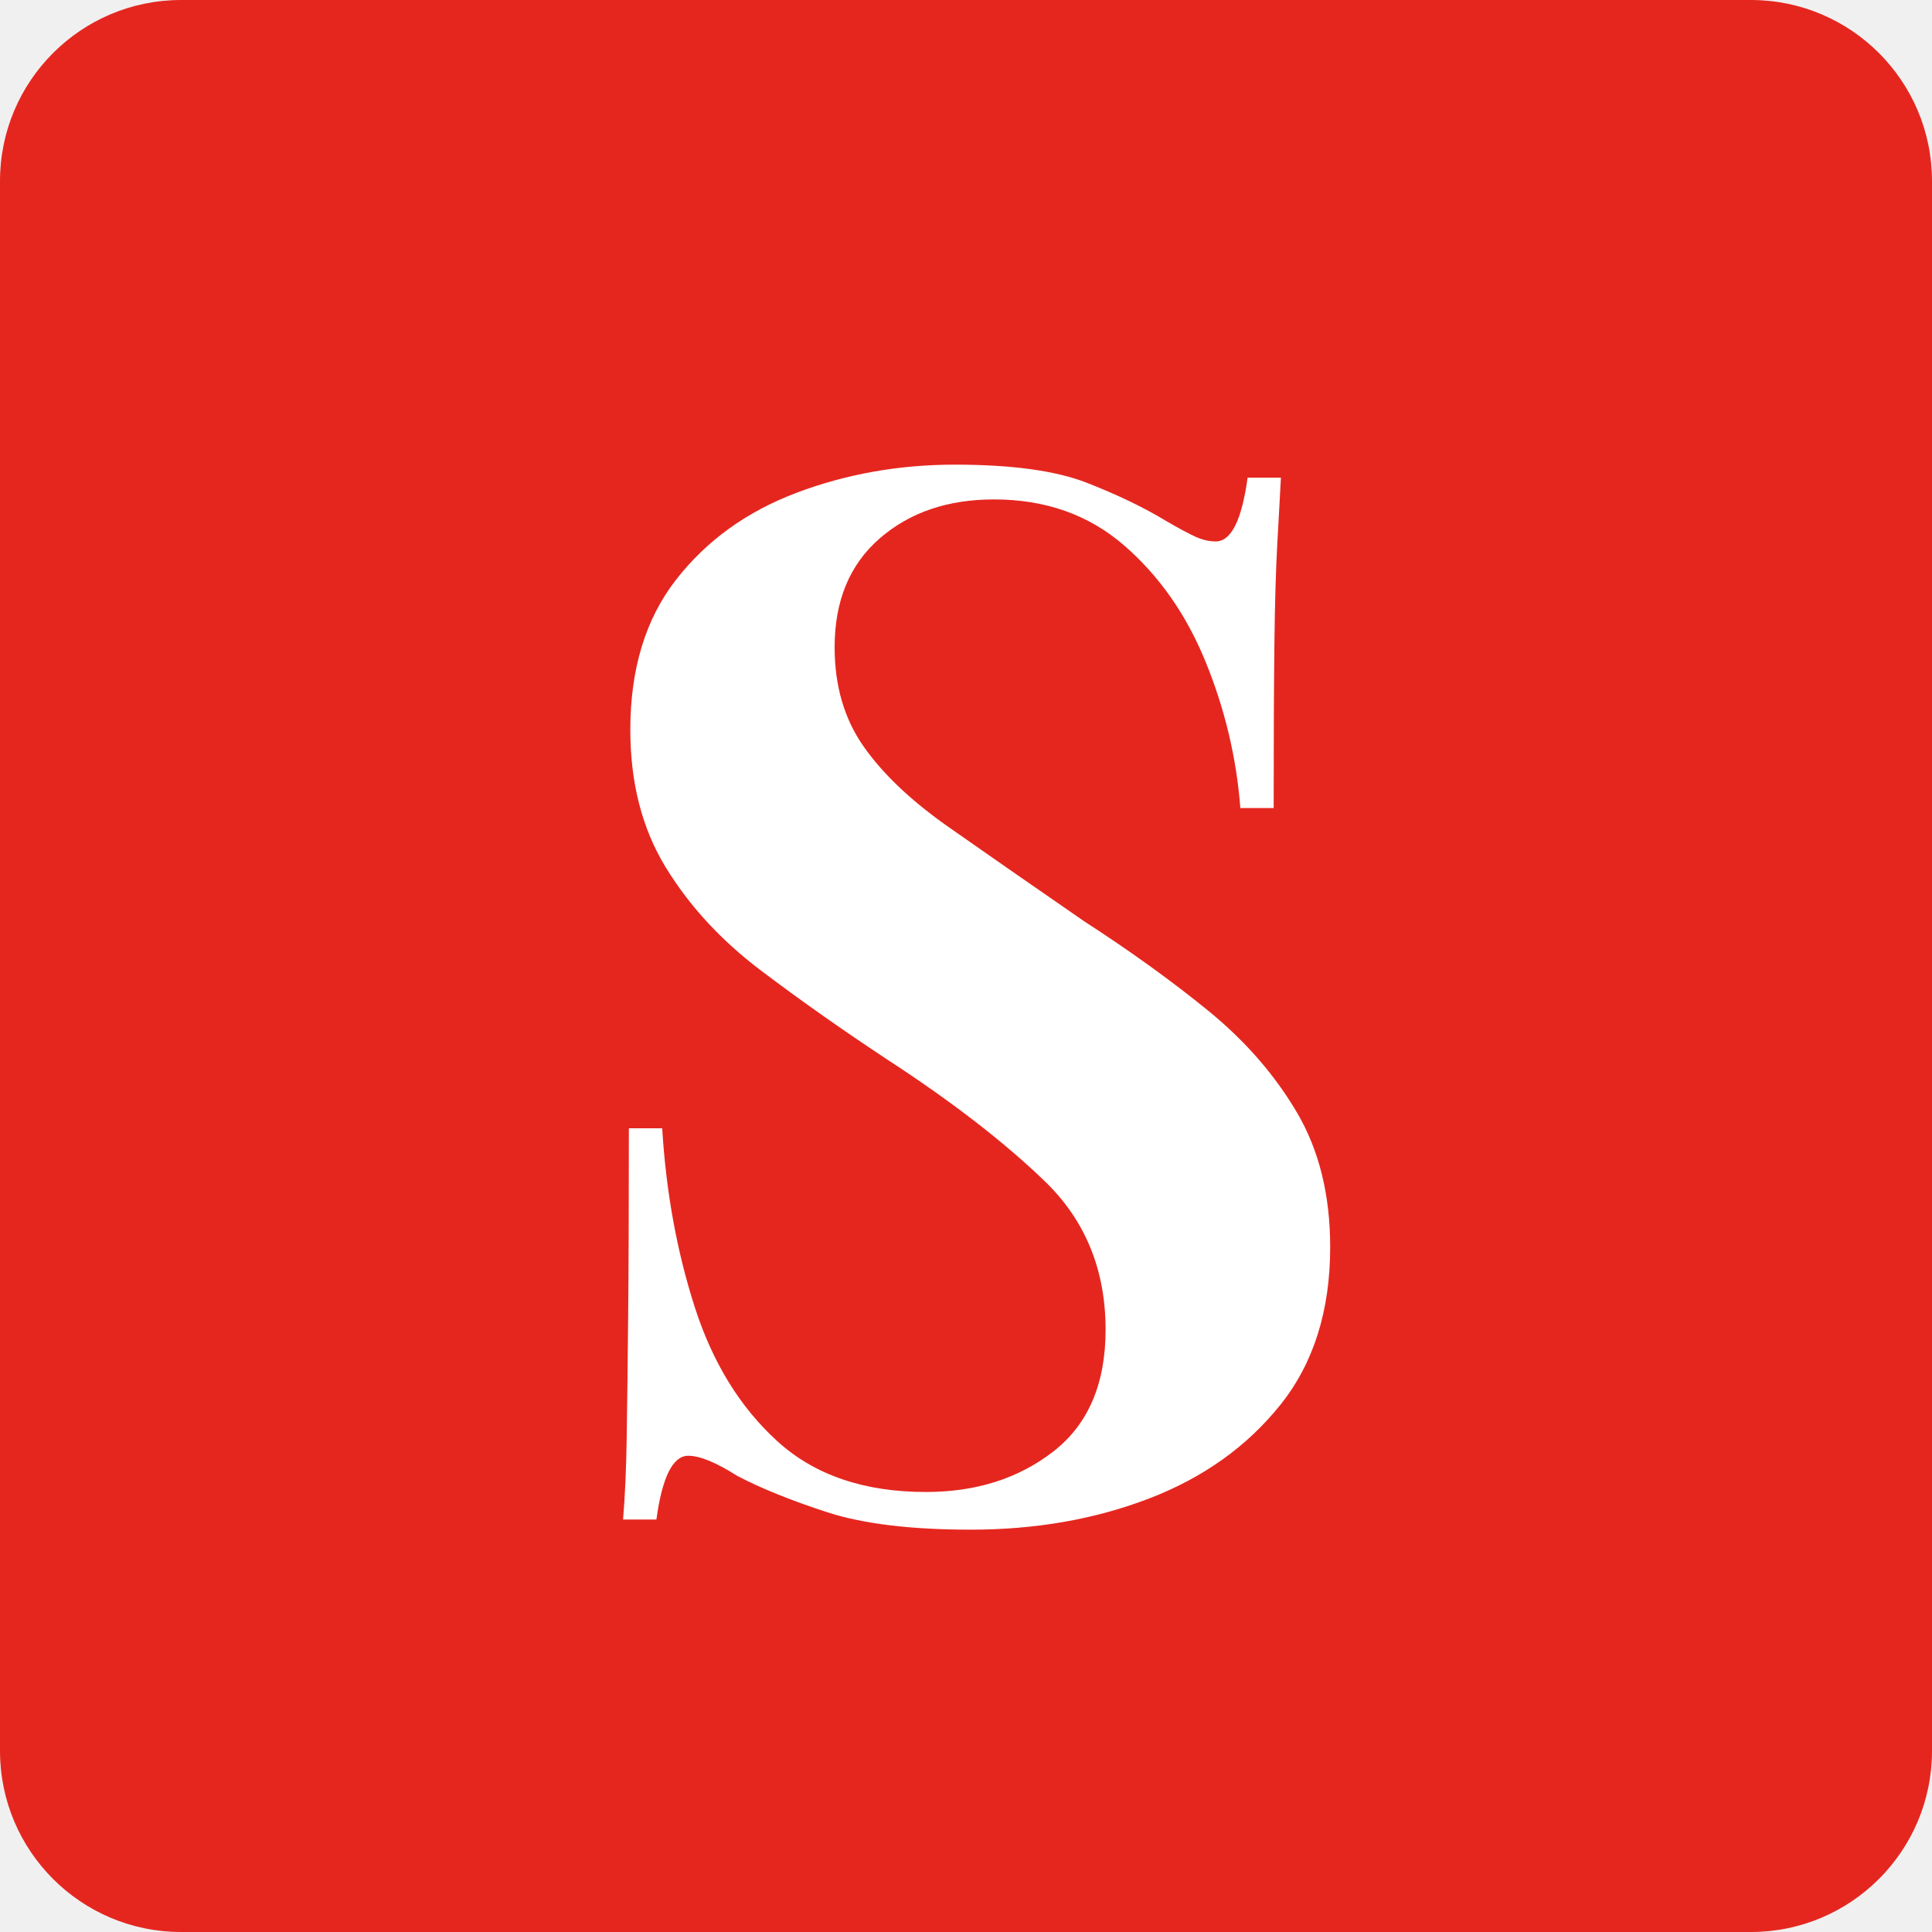
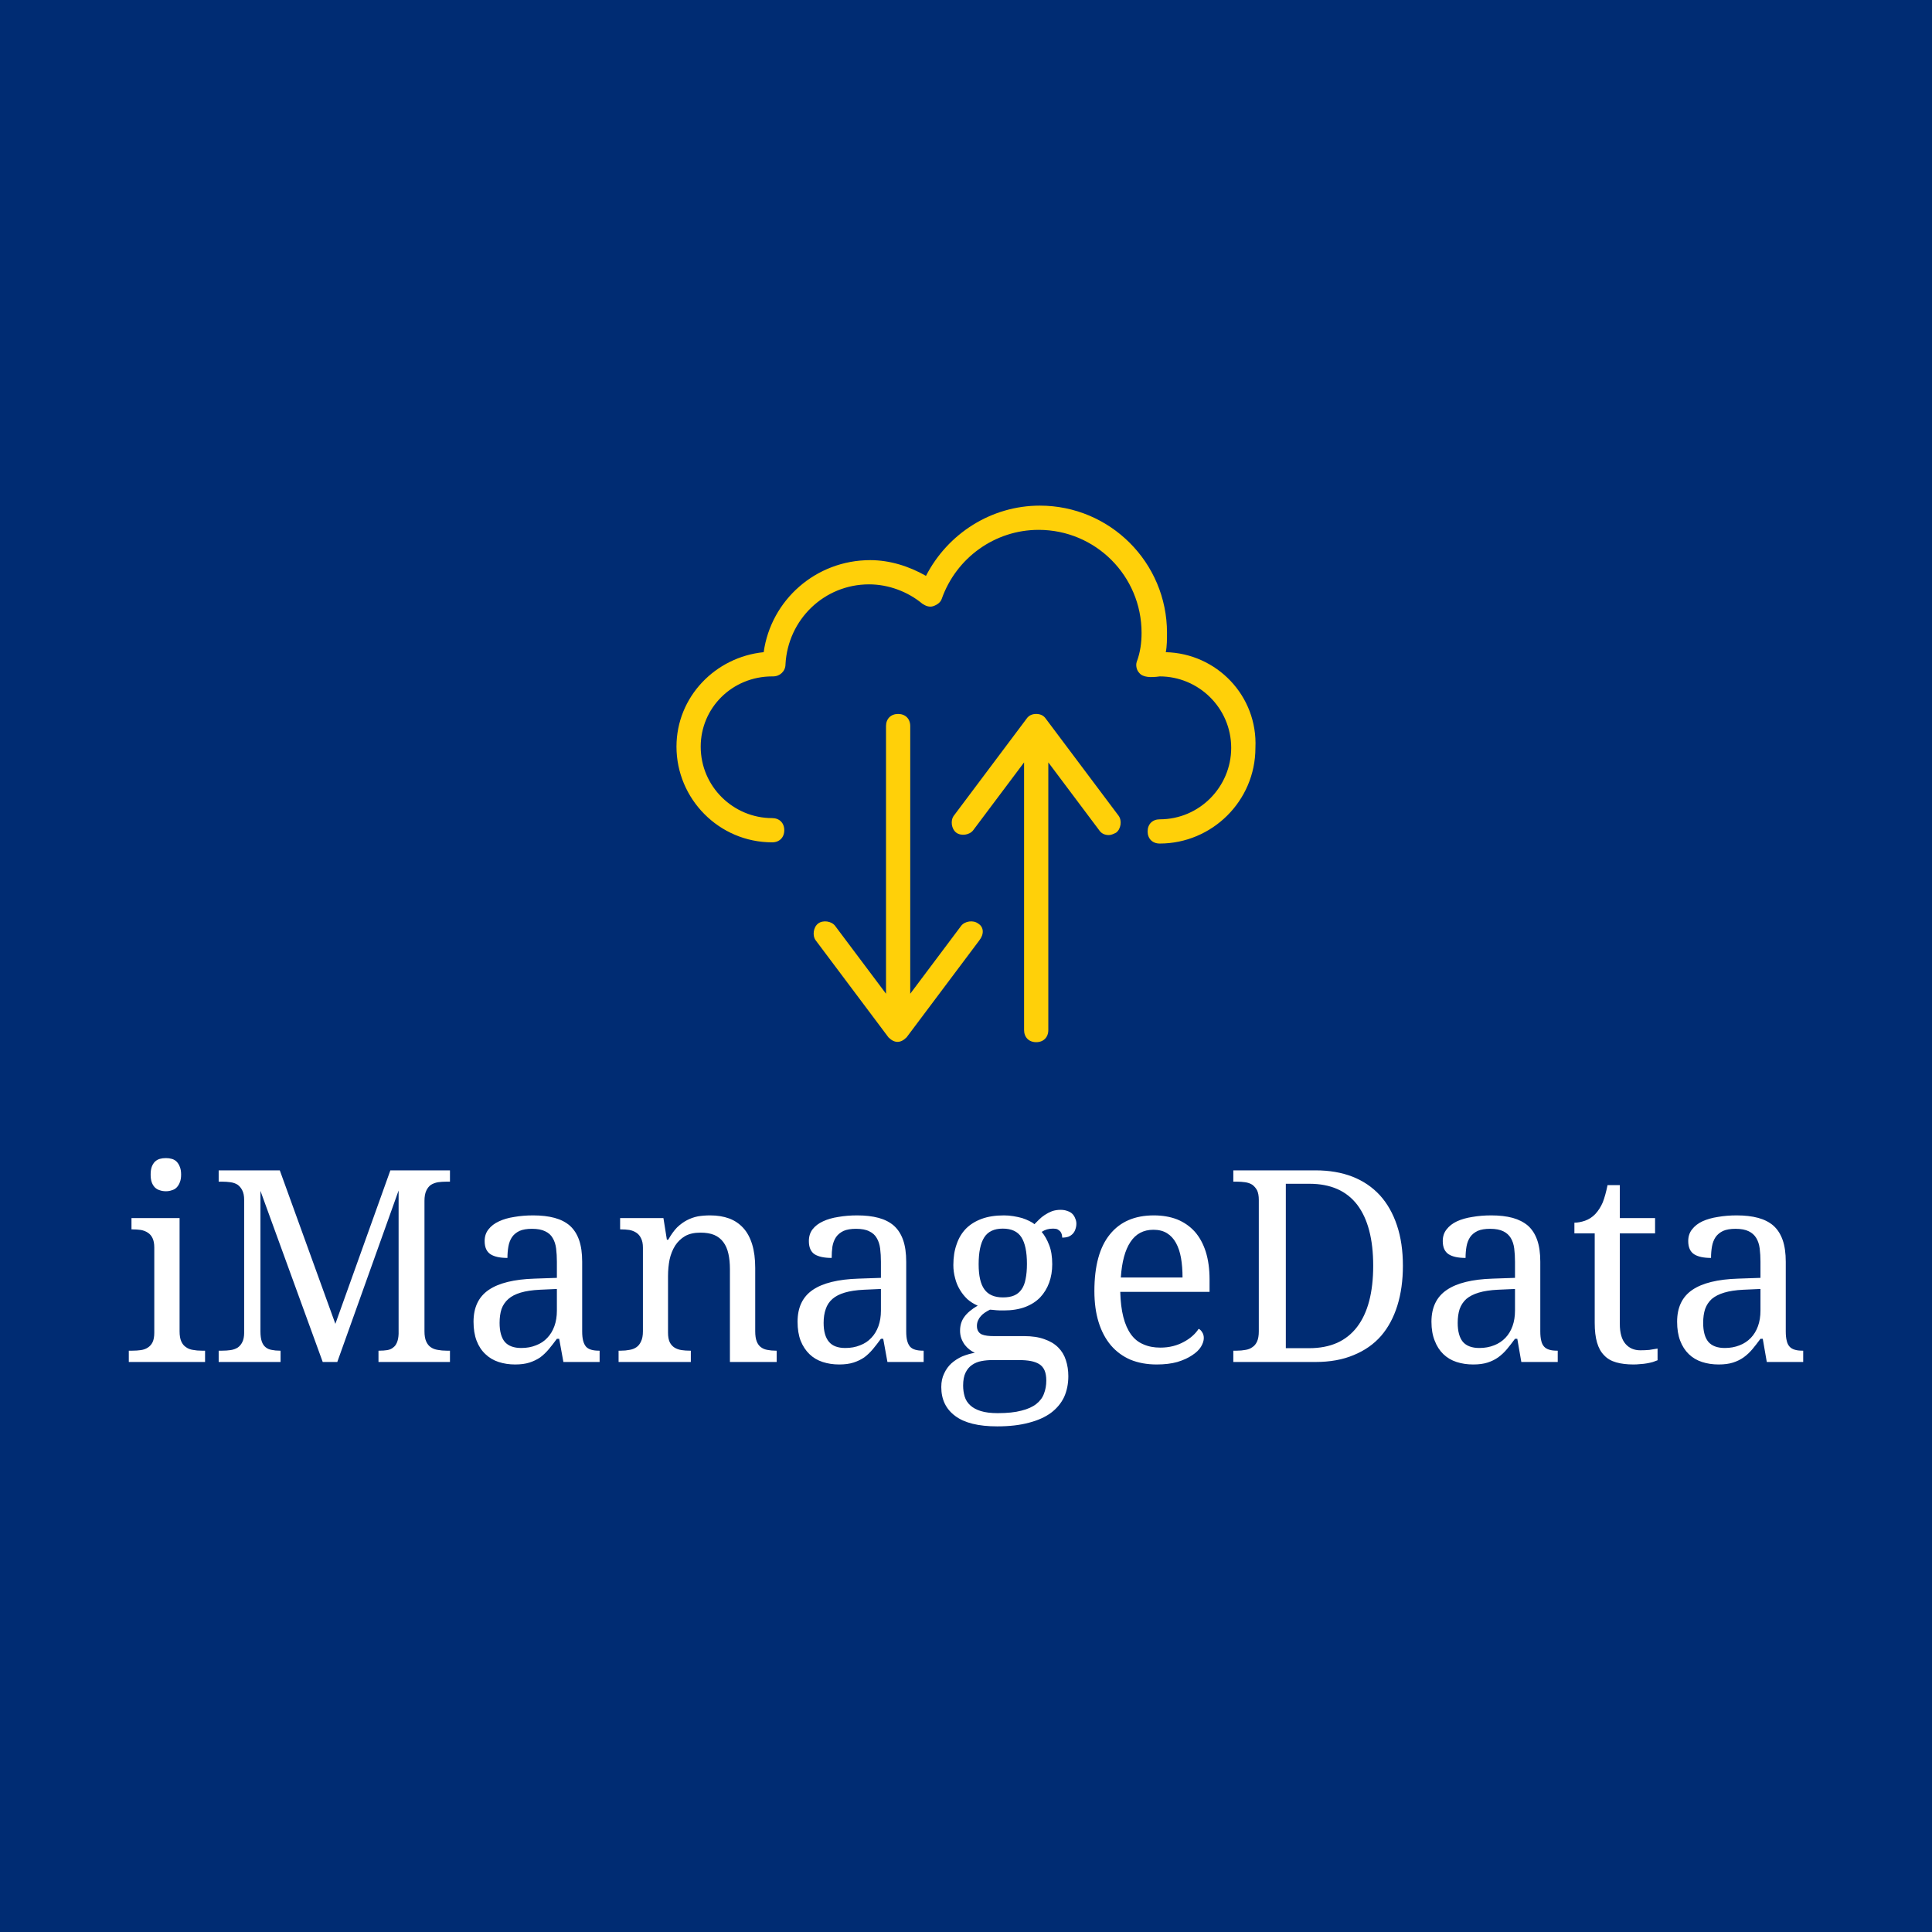
- <svg xmlns="http://www.w3.org/2000/svg" width="32px" height="32px" viewBox="0 0 32 32" version="1.1">
-   <g id="Page-1" stroke="none" stroke-width="1" fill="none" fill-rule="evenodd">
-     <g id="Group">
-       <rect id="Rectangle" fill="#E5261F" x="0" y="0" width="32" height="32" rx="3" />
-       <path d="M16.08,25.336 C17.152,25.336 18.136,25.164 19.032,24.82 C19.928,24.476 20.652,23.96 21.204,23.272 C21.756,22.584 22.032,21.712 22.032,20.656 C22.032,19.792 21.848,19.048 21.48,18.424 C21.112,17.8 20.624,17.24 20.016,16.744 C19.408,16.248 18.72,15.752 17.952,15.256 C17.072,14.648 16.324,14.128 15.708,13.696 C15.092,13.264 14.624,12.82 14.304,12.364 C13.984,11.908 13.824,11.36 13.824,10.72 C13.824,9.952 14.072,9.352 14.568,8.92 C15.064,8.488 15.696,8.272 16.464,8.272 C17.312,8.272 18.028,8.524 18.612,9.028 C19.196,9.532 19.648,10.176 19.968,10.96 C20.288,11.744 20.48,12.552 20.544,13.384 L20.544,13.384 L21.096,13.384 C21.096,12.264 21.1,11.36 21.108,10.672 C21.116,9.984 21.132,9.428 21.156,9.004 L21.17,8.757 C21.188,8.437 21.203,8.155 21.216,7.912 L21.216,7.912 L20.664,7.912 C20.568,8.616 20.392,8.968 20.136,8.968 C20.024,8.968 19.908,8.94 19.788,8.884 C19.668,8.828 19.512,8.744 19.32,8.632 C18.952,8.408 18.512,8.196 18,7.996 C17.488,7.796 16.76,7.696 15.816,7.696 C14.888,7.696 14.012,7.852 13.188,8.164 C12.364,8.476 11.7,8.956 11.196,9.604 C10.692,10.252 10.44,11.08 10.44,12.088 C10.44,12.968 10.636,13.728 11.028,14.368 C11.42,15.008 11.944,15.576 12.6,16.072 C13.256,16.568 13.96,17.064 14.712,17.56 C15.768,18.248 16.632,18.916 17.304,19.564 C17.976,20.212 18.312,21.032 18.312,22.024 C18.312,22.92 18.024,23.592 17.448,24.04 C16.872,24.488 16.168,24.712 15.336,24.712 C14.312,24.712 13.492,24.432 12.876,23.872 C12.26,23.312 11.804,22.572 11.508,21.652 C11.212,20.732 11.032,19.744 10.968,18.688 L10.968,18.688 L10.416,18.688 C10.416,19.952 10.412,20.996 10.404,21.82 C10.396,22.644 10.388,23.312 10.38,23.824 C10.372,24.336 10.352,24.784 10.32,25.168 L10.32,25.168 L10.872,25.168 C10.968,24.464 11.144,24.112 11.4,24.112 C11.592,24.112 11.864,24.224 12.216,24.448 C12.616,24.656 13.112,24.856 13.704,25.048 C14.296,25.24 15.088,25.336 16.08,25.336 Z" id="S" fill="#FFFFFF" fill-rule="nonzero" />
-     </g>
+ <svg xmlns="http://www.w3.org/2000/svg" version="1.1" width="1000" height="1000">
+   <rect width="1000" height="1000" rx="300" ry="300" fill="#ffffff" />
+   <g transform="matrix(3.333333,0,0,3.333333,0,0)">
+     <svg version="1.1" width="300" height="300">
+       <svg data-v-fde0c5aa="" viewBox="0 0 300 300" class="iconAbove">
+         <defs data-v-fde0c5aa="" />
+         <rect data-v-fde0c5aa="" fill="#002C73" x="0" y="0" width="300px" height="300px" class="logo-background-square" />
+         <defs data-v-fde0c5aa="" />
+         <g data-v-fde0c5aa="" id="55c4a514-37e2-4644-84ed-b6cc796a4552" fill="#ffffff" transform="matrix(2.975509,0,0,2.975509,19.04784,172.8064)">
+           <path d="M0.32 12.41L0.51 12.41L0.51 12.41Q0.74 12.41 0.95 12.38L0.95 12.38L0.95 12.38Q1.16 12.35 1.31 12.25L1.31 12.25L1.31 12.25Q1.47 12.15 1.56 11.97L1.56 11.97L1.56 11.97Q1.65 11.78 1.65 11.47L1.65 11.47L1.65 7.03L1.65 7.03Q1.65 6.73 1.56 6.54L1.56 6.54L1.56 6.54Q1.47 6.35 1.31 6.25L1.31 6.25L1.31 6.25Q1.16 6.15 0.95 6.11L0.95 6.11L0.95 6.11Q0.74 6.08 0.51 6.08L0.51 6.08L0.46 6.08L0.46 5.49L2.97 5.49L2.97 11.40L2.97 11.40Q2.97 11.73 3.06 11.93L3.06 11.93L3.06 11.93Q3.15 12.13 3.31 12.23L3.31 12.23L3.31 12.23Q3.46 12.34 3.67 12.37L3.67 12.37L3.67 12.37Q3.88 12.41 4.12 12.41L4.12 12.41L4.30 12.41L4.30 13.00L0.32 13.00L0.32 12.41ZM1.46 3.22L1.46 3.22L1.46 3.22Q1.46 2.97 1.52 2.81L1.52 2.81L1.52 2.81Q1.58 2.65 1.69 2.54L1.69 2.54L1.69 2.54Q1.80 2.44 1.94 2.40L1.94 2.40L1.94 2.40Q2.08 2.36 2.26 2.36L2.26 2.36L2.26 2.36Q2.42 2.36 2.56 2.40L2.56 2.40L2.56 2.40Q2.71 2.44 2.81 2.54L2.81 2.54L2.81 2.54Q2.92 2.65 2.98 2.81L2.98 2.81L2.98 2.81Q3.05 2.97 3.05 3.22L3.05 3.22L3.05 3.22Q3.05 3.47 2.98 3.63L2.98 3.63L2.98 3.63Q2.92 3.79 2.81 3.90L2.81 3.90L2.81 3.90Q2.71 4.00 2.56 4.04L2.56 4.04L2.56 4.04Q2.42 4.09 2.26 4.09L2.26 4.09L2.26 4.09Q2.08 4.09 1.94 4.04L1.94 4.04L1.94 4.04Q1.80 4.00 1.69 3.90L1.69 3.90L1.69 3.90Q1.58 3.79 1.52 3.63L1.52 3.63L1.52 3.63Q1.46 3.47 1.46 3.22ZM17.08 13.00L13.35 13.00L13.35 12.41L13.40 12.41L13.40 12.41Q13.62 12.41 13.81 12.38L13.81 12.38L13.81 12.38Q13.99 12.35 14.11 12.25L14.11 12.25L14.11 12.25Q14.24 12.16 14.31 11.99L14.31 11.99L14.31 11.99Q14.39 11.81 14.40 11.53L14.40 11.53L14.40 4.05L11.20 13.00L10.44 13.00L7.19 4.07L7.19 11.40L7.19 11.40Q7.19 11.73 7.26 11.93L7.26 11.93L7.26 11.93Q7.33 12.13 7.46 12.23L7.46 12.23L7.46 12.23Q7.59 12.34 7.78 12.37L7.78 12.37L7.78 12.37Q7.97 12.41 8.20 12.41L8.20 12.41L8.24 12.41L8.24 13.00L5.01 13.00L5.01 12.41L5.19 12.41L5.19 12.41Q5.42 12.41 5.63 12.38L5.63 12.38L5.63 12.38Q5.84 12.35 6.00 12.25L6.00 12.25L6.00 12.25Q6.15 12.15 6.24 11.97L6.24 11.97L6.24 11.97Q6.34 11.78 6.34 11.47L6.34 11.47L6.34 4.54L6.34 4.54Q6.34 4.23 6.24 4.04L6.24 4.04L6.24 4.04Q6.15 3.86 6.00 3.75L6.00 3.75L6.00 3.75Q5.84 3.65 5.63 3.62L5.63 3.62L5.63 3.62Q5.42 3.59 5.19 3.59L5.19 3.59L5.01 3.59L5.01 3.00L8.20 3.00L11.10 11.01L13.97 3.00L17.08 3.00L17.08 3.59L16.90 3.59L16.90 3.59Q16.66 3.59 16.45 3.62L16.45 3.62L16.45 3.62Q16.24 3.66 16.08 3.76L16.08 3.76L16.08 3.76Q15.93 3.87 15.84 4.07L15.84 4.07L15.84 4.07Q15.75 4.27 15.75 4.59L15.75 4.59L15.75 11.40L15.75 11.40Q15.75 11.73 15.84 11.93L15.84 11.93L15.84 11.93Q15.93 12.13 16.08 12.23L16.08 12.23L16.08 12.23Q16.24 12.34 16.45 12.37L16.45 12.37L16.45 12.37Q16.66 12.41 16.90 12.41L16.90 12.41L17.08 12.41L17.08 13.00ZM19.67 10.96L19.67 10.96L19.67 10.96Q19.67 11.62 19.94 11.95L19.94 11.95L19.94 11.95Q20.22 12.27 20.80 12.27L20.80 12.27L20.80 12.27Q21.23 12.27 21.57 12.13L21.57 12.13L21.57 12.13Q21.92 12.00 22.16 11.74L22.16 11.74L22.16 11.74Q22.40 11.49 22.53 11.13L22.53 11.13L22.53 11.13Q22.66 10.77 22.66 10.32L22.66 10.32L22.66 9.19L21.77 9.23L21.77 9.23Q21.17 9.26 20.77 9.38L20.77 9.38L20.77 9.38Q20.37 9.50 20.13 9.71L20.13 9.71L20.13 9.71Q19.88 9.93 19.77 10.24L19.77 10.24L19.77 10.24Q19.67 10.55 19.67 10.96ZM21.36 6.05L21.36 6.05L21.36 6.05Q20.96 6.05 20.71 6.16L20.71 6.16L20.71 6.16Q20.46 6.28 20.32 6.48L20.32 6.48L20.32 6.48Q20.18 6.69 20.13 6.97L20.13 6.97L20.13 6.97Q20.08 7.25 20.08 7.57L20.08 7.57L20.08 7.57Q19.50 7.57 19.20 7.38L19.20 7.38L19.20 7.38Q18.89 7.18 18.89 6.69L18.89 6.69L18.89 6.69Q18.89 6.33 19.09 6.08L19.09 6.08L19.09 6.08Q19.29 5.82 19.64 5.66L19.64 5.66L19.64 5.66Q19.98 5.50 20.44 5.43L20.44 5.43L20.44 5.43Q20.90 5.35 21.42 5.35L21.42 5.35L21.42 5.35Q22.06 5.35 22.54 5.48L22.54 5.48L22.54 5.48Q23.02 5.61 23.34 5.89L23.34 5.89L23.34 5.89Q23.66 6.18 23.82 6.64L23.82 6.64L23.82 6.64Q23.98 7.10 23.98 7.77L23.98 7.77L23.98 11.40L23.98 11.40Q23.98 11.70 24.03 11.89L24.03 11.89L24.03 11.89Q24.08 12.08 24.18 12.20L24.18 12.20L24.18 12.20Q24.28 12.31 24.45 12.36L24.45 12.36L24.45 12.36Q24.62 12.41 24.85 12.41L24.85 12.41L24.89 12.41L24.89 13.00L23.00 13.00L22.78 11.79L22.66 11.79L22.66 11.79Q22.44 12.09 22.24 12.33L22.24 12.33L22.24 12.33Q22.03 12.58 21.79 12.76L21.79 12.76L21.79 12.76Q21.54 12.93 21.23 13.03L21.23 13.03L21.23 13.03Q20.92 13.13 20.48 13.13L20.48 13.13L20.48 13.13Q20.02 13.13 19.62 13.00L19.62 13.00L19.62 13.00Q19.22 12.87 18.93 12.59L18.93 12.59L18.93 12.59Q18.63 12.31 18.47 11.89L18.47 11.89L18.47 11.89Q18.31 11.47 18.31 10.90L18.31 10.90L18.31 10.90Q18.31 9.78 19.10 9.24L19.10 9.24L19.10 9.24Q19.89 8.70 21.50 8.65L21.50 8.65L22.66 8.61L22.66 7.77L22.66 7.77Q22.66 7.40 22.62 7.08L22.62 7.08L22.62 7.08Q22.58 6.76 22.44 6.53L22.44 6.53L22.44 6.53Q22.31 6.30 22.05 6.18L22.05 6.18L22.05 6.18Q21.79 6.05 21.36 6.05ZM29.61 12.41L29.65 12.41L29.65 13.00L25.88 13.00L25.88 12.41L26.00 12.41L26.00 12.41Q26.24 12.41 26.44 12.37L26.44 12.37L26.44 12.37Q26.65 12.34 26.81 12.23L26.81 12.23L26.81 12.23Q26.96 12.13 27.05 11.93L27.05 11.93L27.05 11.93Q27.15 11.73 27.15 11.40L27.15 11.40L27.15 7.03L27.15 7.03Q27.15 6.73 27.05 6.54L27.05 6.54L27.05 6.54Q26.96 6.35 26.80 6.25L26.80 6.25L26.80 6.25Q26.65 6.15 26.44 6.11L26.44 6.11L26.44 6.11Q26.23 6.08 26.00 6.08L26.00 6.08L25.96 6.08L25.96 5.49L28.22 5.49L28.40 6.62L28.47 6.62L28.47 6.62Q28.69 6.23 28.93 5.98L28.93 5.98L28.93 5.98Q29.18 5.74 29.45 5.60L29.45 5.60L29.45 5.60Q29.72 5.46 30.02 5.40L30.02 5.40L30.02 5.40Q30.32 5.35 30.66 5.35L30.66 5.35L30.66 5.35Q31.21 5.35 31.65 5.51L31.65 5.51L31.65 5.51Q32.08 5.67 32.39 6.01L32.39 6.01L32.39 6.01Q32.69 6.34 32.85 6.86L32.85 6.86L32.85 6.86Q33.01 7.38 33.01 8.09L33.01 8.09L33.01 11.40L33.01 11.40Q33.01 11.73 33.09 11.93L33.09 11.93L33.09 11.93Q33.17 12.13 33.31 12.23L33.31 12.23L33.31 12.23Q33.46 12.34 33.65 12.37L33.65 12.37L33.65 12.37Q33.85 12.41 34.08 12.41L34.08 12.41L34.13 12.41L34.13 13.00L31.69 13.00L31.69 8.16L31.69 8.16Q31.69 7.70 31.61 7.35L31.61 7.35L31.61 7.35Q31.53 6.99 31.35 6.75L31.35 6.75L31.35 6.75Q31.17 6.50 30.87 6.37L30.87 6.37L30.87 6.37Q30.58 6.25 30.15 6.25L30.15 6.25L30.15 6.25Q29.67 6.25 29.35 6.43L29.35 6.43L29.35 6.43Q29.03 6.62 28.83 6.93L28.83 6.93L28.83 6.93Q28.63 7.25 28.54 7.66L28.54 7.66L28.54 7.66Q28.46 8.07 28.46 8.52L28.46 8.52L28.46 11.47L28.46 11.47Q28.46 11.78 28.55 11.97L28.55 11.97L28.55 11.97Q28.64 12.15 28.80 12.25L28.80 12.25L28.80 12.25Q28.96 12.35 29.17 12.38L29.17 12.38L29.17 12.38Q29.37 12.41 29.61 12.41L29.61 12.41ZM36.58 10.96L36.58 10.96L36.58 10.96Q36.58 11.62 36.86 11.95L36.86 11.95L36.86 11.95Q37.13 12.27 37.71 12.27L37.71 12.27L37.71 12.27Q38.14 12.27 38.48 12.13L38.48 12.13L38.48 12.13Q38.83 12.00 39.07 11.74L39.07 11.74L39.07 11.74Q39.31 11.49 39.44 11.13L39.44 11.13L39.44 11.13Q39.57 10.77 39.57 10.32L39.57 10.32L39.57 9.19L38.68 9.23L38.68 9.23Q38.08 9.26 37.68 9.38L37.68 9.38L37.68 9.38Q37.28 9.50 37.04 9.71L37.04 9.71L37.04 9.71Q36.79 9.93 36.69 10.24L36.69 10.24L36.69 10.24Q36.58 10.55 36.58 10.96ZM38.27 6.05L38.27 6.05L38.27 6.05Q37.87 6.05 37.62 6.16L37.62 6.16L37.62 6.16Q37.37 6.28 37.23 6.48L37.23 6.48L37.23 6.48Q37.09 6.69 37.04 6.97L37.04 6.97L37.04 6.97Q37.00 7.25 37.00 7.57L37.00 7.57L37.00 7.57Q36.42 7.57 36.11 7.38L36.11 7.38L36.11 7.38Q35.81 7.18 35.81 6.69L35.81 6.69L35.81 6.69Q35.81 6.33 36.00 6.08L36.00 6.08L36.00 6.08Q36.20 5.82 36.55 5.66L36.55 5.66L36.55 5.66Q36.89 5.50 37.35 5.43L37.35 5.43L37.35 5.43Q37.81 5.35 38.33 5.35L38.33 5.35L38.33 5.35Q38.97 5.35 39.45 5.48L39.45 5.48L39.45 5.48Q39.93 5.61 40.25 5.89L40.25 5.89L40.25 5.89Q40.57 6.18 40.73 6.64L40.73 6.64L40.73 6.64Q40.89 7.10 40.89 7.77L40.89 7.77L40.89 11.40L40.89 11.40Q40.89 11.70 40.94 11.89L40.94 11.89L40.94 11.89Q40.99 12.08 41.09 12.20L41.09 12.20L41.09 12.20Q41.19 12.31 41.36 12.36L41.36 12.36L41.36 12.36Q41.53 12.41 41.76 12.41L41.76 12.41L41.80 12.41L41.80 13.00L39.91 13.00L39.69 11.79L39.57 11.79L39.57 11.79Q39.35 12.09 39.15 12.33L39.15 12.33L39.15 12.33Q38.94 12.58 38.70 12.76L38.70 12.76L38.70 12.76Q38.45 12.93 38.14 13.03L38.14 13.03L38.14 13.03Q37.83 13.13 37.39 13.13L37.39 13.13L37.39 13.13Q36.93 13.13 36.53 13.00L36.53 13.00L36.53 13.00Q36.13 12.87 35.84 12.59L35.84 12.59L35.84 12.59Q35.55 12.31 35.38 11.89L35.38 11.89L35.38 11.89Q35.22 11.47 35.22 10.90L35.22 10.90L35.22 10.90Q35.22 9.78 36.01 9.24L36.01 9.24L36.01 9.24Q36.80 8.70 38.41 8.65L38.41 8.65L39.57 8.61L39.57 7.77L39.57 7.77Q39.57 7.40 39.53 7.08L39.53 7.08L39.53 7.08Q39.49 6.76 39.35 6.53L39.35 6.53L39.35 6.53Q39.22 6.30 38.96 6.18L38.96 6.18L38.96 6.18Q38.71 6.05 38.27 6.05ZM49.77 5.78L49.77 5.78L49.77 5.78Q49.77 5.93 49.72 6.07L49.72 6.07L49.72 6.07Q49.68 6.20 49.59 6.30L49.59 6.30L49.59 6.30Q49.50 6.40 49.36 6.46L49.36 6.46L49.36 6.46Q49.22 6.51 49.03 6.51L49.03 6.51L49.03 6.51Q49.03 6.43 49.01 6.35L49.01 6.35L49.01 6.35Q48.99 6.27 48.94 6.20L48.94 6.20L48.94 6.20Q48.88 6.13 48.79 6.08L48.79 6.08L48.79 6.08Q48.71 6.04 48.56 6.04L48.56 6.04L48.56 6.04Q48.38 6.04 48.24 6.08L48.24 6.08L48.24 6.08Q48.10 6.12 47.96 6.21L47.96 6.21L47.96 6.21Q48.20 6.50 48.35 6.90L48.35 6.90L48.35 6.90Q48.51 7.30 48.51 7.90L48.51 7.90L48.51 7.90Q48.51 8.42 48.35 8.86L48.35 8.86L48.35 8.86Q48.19 9.30 47.88 9.63L47.88 9.63L47.88 9.63Q47.57 9.95 47.10 10.13L47.10 10.13L47.10 10.13Q46.62 10.31 45.99 10.31L45.99 10.31L45.99 10.31Q45.90 10.31 45.80 10.31L45.80 10.31L45.80 10.31Q45.70 10.30 45.60 10.30L45.60 10.30L45.60 10.30Q45.49 10.29 45.40 10.28L45.40 10.28L45.40 10.28Q45.32 10.27 45.26 10.27L45.26 10.27L45.26 10.27Q45.12 10.34 45.00 10.42L45.00 10.42L45.00 10.42Q44.88 10.50 44.79 10.60L44.79 10.60L44.79 10.60Q44.69 10.71 44.64 10.83L44.64 10.83L44.64 10.83Q44.58 10.96 44.58 11.12L44.58 11.12L44.58 11.12Q44.58 11.29 44.65 11.40L44.65 11.40L44.65 11.40Q44.71 11.50 44.83 11.56L44.83 11.56L44.83 11.56Q44.95 11.61 45.11 11.63L45.11 11.63L45.11 11.63Q45.27 11.65 45.45 11.65L45.45 11.65L47.04 11.65L47.04 11.65Q47.67 11.65 48.10 11.81L48.10 11.81L48.10 11.81Q48.54 11.96 48.82 12.24L48.82 12.24L48.82 12.24Q49.10 12.52 49.22 12.90L49.22 12.90L49.22 12.90Q49.35 13.29 49.35 13.74L49.35 13.74L49.35 13.74Q49.35 14.34 49.13 14.83L49.13 14.83L49.13 14.83Q48.90 15.31 48.45 15.65L48.45 15.65L48.45 15.65Q47.99 15.99 47.29 16.17L47.29 16.17L47.29 16.17Q46.59 16.36 45.64 16.36L45.64 16.36L45.64 16.36Q44.17 16.36 43.45 15.82L43.45 15.82L43.45 15.82Q42.72 15.28 42.72 14.31L42.72 14.31L42.72 14.31Q42.72 13.90 42.87 13.60L42.87 13.60L42.87 13.60Q43.01 13.29 43.25 13.07L43.25 13.07L43.25 13.07Q43.50 12.85 43.81 12.71L43.81 12.71L43.81 12.71Q44.13 12.58 44.47 12.52L44.47 12.52L44.47 12.52Q44.33 12.46 44.19 12.35L44.19 12.35L44.19 12.35Q44.06 12.25 43.95 12.11L43.95 12.11L43.95 12.11Q43.84 11.96 43.77 11.78L43.77 11.78L43.77 11.78Q43.70 11.59 43.70 11.37L43.70 11.37L43.70 11.37Q43.70 10.95 43.92 10.65L43.92 10.65L43.92 10.65Q44.14 10.34 44.62 10.06L44.62 10.06L44.62 10.06Q44.32 9.93 44.08 9.72L44.08 9.72L44.08 9.72Q43.85 9.50 43.69 9.23L43.69 9.23L43.69 9.23Q43.52 8.95 43.44 8.62L43.44 8.62L43.44 8.62Q43.35 8.29 43.35 7.94L43.35 7.94L43.35 7.94Q43.35 7.33 43.52 6.86L43.52 6.86L43.52 6.86Q43.68 6.38 44.01 6.04L44.01 6.04L44.01 6.04Q44.34 5.71 44.83 5.53L44.83 5.53L44.83 5.53Q45.32 5.35 45.99 5.35L45.99 5.35L45.99 5.35Q46.24 5.35 46.48 5.39L46.48 5.39L46.48 5.39Q46.73 5.43 46.94 5.49L46.94 5.49L46.94 5.49Q47.15 5.56 47.31 5.64L47.31 5.64L47.31 5.64Q47.48 5.72 47.58 5.81L47.58 5.81L47.58 5.81Q47.69 5.70 47.82 5.57L47.82 5.57L47.82 5.57Q47.96 5.43 48.13 5.32L48.13 5.32L48.13 5.32Q48.30 5.21 48.50 5.13L48.50 5.13L48.50 5.13Q48.71 5.06 48.94 5.06L48.94 5.06L48.94 5.06Q49.15 5.06 49.30 5.12L49.30 5.12L49.30 5.12Q49.46 5.17 49.56 5.27L49.56 5.27L49.56 5.27Q49.66 5.37 49.71 5.51L49.71 5.51L49.71 5.51Q49.77 5.64 49.77 5.78ZM43.86 14.23L43.86 14.23L43.86 14.23Q43.86 14.53 43.94 14.80L43.94 14.80L43.94 14.80Q44.02 15.07 44.23 15.26L44.23 15.26L44.23 15.26Q44.43 15.45 44.78 15.56L44.78 15.56L44.78 15.56Q45.13 15.67 45.66 15.67L45.66 15.67L45.66 15.67Q46.42 15.67 46.90 15.54L46.90 15.54L46.90 15.54Q47.39 15.42 47.68 15.19L47.68 15.19L47.68 15.19Q47.97 14.96 48.08 14.65L48.08 14.65L48.08 14.65Q48.20 14.34 48.20 13.97L48.20 13.97L48.20 13.97Q48.20 13.65 48.11 13.44L48.11 13.44L48.11 13.44Q48.02 13.23 47.83 13.11L47.83 13.11L47.83 13.11Q47.65 13.00 47.39 12.95L47.39 12.95L47.39 12.95Q47.12 12.90 46.77 12.90L46.77 12.90L45.40 12.90L45.40 12.90Q45.10 12.90 44.83 12.95L44.83 12.95L44.83 12.95Q44.55 13.00 44.33 13.15L44.33 13.15L44.33 13.15Q44.12 13.29 43.99 13.55L43.99 13.55L43.99 13.55Q43.86 13.81 43.86 14.23ZM44.67 7.90L44.67 7.90L44.67 7.90Q44.67 8.80 44.97 9.21L44.97 9.21L44.97 9.21Q45.27 9.63 45.94 9.63L45.94 9.63L45.94 9.63Q46.29 9.63 46.52 9.53L46.52 9.53L46.52 9.53Q46.76 9.43 46.91 9.21L46.91 9.21L46.91 9.21Q47.06 9.00 47.12 8.67L47.12 8.67L47.12 8.67Q47.19 8.34 47.19 7.88L47.19 7.88L47.19 7.88Q47.19 6.94 46.90 6.49L46.90 6.49L46.90 6.49Q46.61 6.04 45.93 6.04L45.93 6.04L45.93 6.04Q45.25 6.04 44.96 6.50L44.96 6.50L44.96 6.50Q44.67 6.96 44.67 7.90ZM53.79 6.10L53.79 6.10L53.79 6.10Q53.01 6.10 52.59 6.74L52.59 6.74L52.59 6.74Q52.17 7.37 52.09 8.59L52.09 8.59L55.31 8.59L55.31 8.59Q55.31 8.03 55.23 7.57L55.23 7.57L55.23 7.57Q55.15 7.12 54.97 6.79L54.97 6.79L54.97 6.79Q54.79 6.46 54.50 6.28L54.50 6.28L54.50 6.28Q54.21 6.10 53.79 6.10ZM53.96 13.13L53.96 13.13L53.96 13.13Q53.20 13.13 52.59 12.88L52.59 12.88L52.59 12.88Q51.99 12.62 51.57 12.13L51.57 12.13L51.57 12.13Q51.15 11.63 50.93 10.92L50.93 10.92L50.93 10.92Q50.71 10.21 50.71 9.30L50.71 9.30L50.71 9.30Q50.71 7.33 51.52 6.34L51.52 6.34L51.52 6.34Q52.32 5.35 53.81 5.35L53.81 5.35L53.81 5.35Q54.49 5.35 55.03 5.56L55.03 5.56L55.03 5.56Q55.57 5.78 55.95 6.20L55.95 6.20L55.95 6.20Q56.32 6.62 56.52 7.24L56.52 7.24L56.52 7.24Q56.72 7.87 56.72 8.70L56.72 8.70L56.72 9.34L52.06 9.34L52.06 9.34Q52.08 10.10 52.22 10.65L52.22 10.65L52.22 10.65Q52.36 11.20 52.62 11.56L52.62 11.56L52.62 11.56Q52.88 11.92 53.27 12.08L53.27 12.08L53.27 12.08Q53.65 12.25 54.15 12.25L54.15 12.25L54.15 12.25Q54.51 12.25 54.82 12.17L54.82 12.17L54.82 12.17Q55.13 12.09 55.38 11.95L55.38 11.95L55.38 11.95Q55.64 11.81 55.83 11.64L55.83 11.64L55.83 11.64Q56.03 11.46 56.15 11.27L56.15 11.27L56.15 11.27Q56.25 11.31 56.33 11.44L56.33 11.44L56.33 11.44Q56.42 11.57 56.42 11.75L56.42 11.75L56.42 11.75Q56.42 11.96 56.27 12.21L56.27 12.21L56.27 12.21Q56.12 12.45 55.81 12.65L55.81 12.65L55.81 12.65Q55.50 12.86 55.04 13.00L55.04 13.00L55.04 13.00Q54.58 13.13 53.96 13.13ZM66.81 7.98L66.81 7.98L66.81 7.98Q66.81 9.13 66.52 10.06L66.52 10.06L66.52 10.06Q66.23 10.99 65.67 11.64L65.67 11.64L65.67 11.64Q65.10 12.29 64.24 12.64L64.24 12.64L64.24 12.64Q63.39 13.00 62.25 13.00L62.25 13.00L57.96 13.00L57.96 12.41L58.14 12.41L58.14 12.41Q58.38 12.41 58.59 12.37L58.59 12.37L58.59 12.37Q58.80 12.34 58.95 12.23L58.95 12.23L58.95 12.23Q59.11 12.13 59.20 11.93L59.20 11.93L59.20 11.93Q59.29 11.73 59.29 11.40L59.29 11.40L59.29 4.54L59.29 4.54Q59.29 4.23 59.20 4.04L59.20 4.04L59.20 4.04Q59.10 3.86 58.95 3.75L58.95 3.75L58.95 3.75Q58.79 3.65 58.58 3.62L58.58 3.62L58.58 3.62Q58.37 3.59 58.14 3.59L58.14 3.59L57.96 3.59L57.96 3.00L62.25 3.00L62.25 3.00Q63.33 3.00 64.18 3.33L64.18 3.33L64.18 3.33Q65.02 3.66 65.61 4.30L65.61 4.30L65.61 4.30Q66.19 4.94 66.50 5.87L66.50 5.87L66.50 5.87Q66.81 6.79 66.81 7.98ZM60.70 12.28L61.92 12.28L61.92 12.28Q62.75 12.28 63.38 12.00L63.38 12.00L63.38 12.00Q64.00 11.72 64.42 11.17L64.42 11.17L64.42 11.17Q64.84 10.62 65.05 9.82L65.05 9.82L65.05 9.82Q65.26 9.02 65.26 7.98L65.26 7.98L65.26 7.98Q65.26 5.90 64.43 4.80L64.43 4.80L64.43 4.80Q63.59 3.70 61.93 3.70L61.93 3.70L60.70 3.70L60.70 12.28ZM69.67 10.96L69.67 10.96L69.67 10.96Q69.67 11.62 69.94 11.95L69.94 11.95L69.94 11.95Q70.22 12.27 70.80 12.27L70.80 12.27L70.80 12.27Q71.22 12.27 71.57 12.13L71.57 12.13L71.57 12.13Q71.91 12.00 72.16 11.74L72.16 11.74L72.16 11.74Q72.40 11.49 72.53 11.13L72.53 11.13L72.53 11.13Q72.66 10.77 72.66 10.32L72.66 10.32L72.66 9.19L71.76 9.23L71.76 9.23Q71.17 9.26 70.77 9.38L70.77 9.38L70.77 9.38Q70.37 9.50 70.12 9.71L70.12 9.71L70.12 9.71Q69.88 9.93 69.77 10.24L69.77 10.24L69.77 10.24Q69.67 10.55 69.67 10.96ZM71.36 6.05L71.36 6.05L71.36 6.05Q70.96 6.05 70.71 6.16L70.71 6.16L70.71 6.16Q70.46 6.28 70.32 6.48L70.32 6.48L70.32 6.48Q70.18 6.69 70.13 6.97L70.13 6.97L70.13 6.97Q70.08 7.25 70.08 7.57L70.08 7.57L70.08 7.57Q69.50 7.57 69.20 7.38L69.20 7.38L69.20 7.38Q68.89 7.18 68.89 6.69L68.89 6.69L68.89 6.69Q68.89 6.33 69.09 6.08L69.09 6.08L69.09 6.08Q69.29 5.82 69.63 5.66L69.63 5.66L69.63 5.66Q69.98 5.50 70.44 5.43L70.44 5.43L70.44 5.43Q70.90 5.35 71.42 5.35L71.42 5.35L71.42 5.35Q72.06 5.35 72.54 5.48L72.54 5.48L72.54 5.48Q73.01 5.61 73.34 5.89L73.34 5.89L73.34 5.89Q73.66 6.18 73.82 6.64L73.82 6.64L73.82 6.64Q73.98 7.10 73.98 7.77L73.98 7.77L73.98 11.40L73.98 11.40Q73.98 11.70 74.03 11.89L74.03 11.89L74.03 11.89Q74.07 12.08 74.18 12.20L74.18 12.20L74.18 12.20Q74.28 12.31 74.45 12.36L74.45 12.36L74.45 12.36Q74.61 12.41 74.85 12.41L74.85 12.41L74.89 12.41L74.89 13.00L72.99 13.00L72.78 11.79L72.66 11.79L72.66 11.79Q72.44 12.09 72.24 12.33L72.24 12.33L72.24 12.33Q72.03 12.58 71.78 12.76L71.78 12.76L71.78 12.76Q71.54 12.93 71.23 13.03L71.23 13.03L71.23 13.03Q70.92 13.13 70.48 13.13L70.48 13.13L70.48 13.13Q70.01 13.13 69.61 13.00L69.61 13.00L69.61 13.00Q69.21 12.87 68.92 12.59L68.92 12.59L68.92 12.59Q68.63 12.31 68.47 11.89L68.47 11.89L68.47 11.89Q68.30 11.47 68.30 10.90L68.30 10.90L68.30 10.90Q68.30 9.78 69.10 9.24L69.10 9.24L69.10 9.24Q69.89 8.70 71.50 8.65L71.50 8.65L72.66 8.61L72.66 7.77L72.66 7.77Q72.66 7.40 72.62 7.08L72.62 7.08L72.62 7.08Q72.58 6.76 72.44 6.53L72.44 6.53L72.44 6.53Q72.30 6.30 72.05 6.18L72.05 6.18L72.05 6.18Q71.79 6.05 71.36 6.05ZM79.20 12.39L79.20 12.39L79.20 12.39Q79.45 12.39 79.67 12.37L79.67 12.37L79.67 12.37Q79.88 12.34 80.10 12.30L80.10 12.30L80.10 12.91L80.10 12.91Q80.01 12.95 79.86 13.00L79.86 13.00L79.86 13.00Q79.72 13.04 79.55 13.07L79.55 13.07L79.55 13.07Q79.39 13.10 79.20 13.11L79.20 13.11L79.20 13.11Q79.02 13.13 78.85 13.13L78.85 13.13L78.85 13.13Q78.32 13.13 77.94 13.02L77.94 13.02L77.94 13.02Q77.55 12.91 77.31 12.65L77.31 12.65L77.31 12.65Q77.06 12.40 76.94 11.98L76.94 11.98L76.94 11.98Q76.82 11.57 76.82 10.96L76.82 10.96L76.82 6.29L75.76 6.29L75.76 5.73L75.76 5.73Q76.01 5.73 76.31 5.63L76.31 5.63L76.31 5.63Q76.62 5.52 76.85 5.28L76.85 5.28L76.85 5.28Q77.09 5.02 77.24 4.67L77.24 4.67L77.24 4.67Q77.38 4.31 77.49 3.77L77.49 3.77L78.13 3.77L78.13 5.49L79.97 5.49L79.97 6.29L78.13 6.29L78.13 11.01L78.13 11.01Q78.13 11.72 78.43 12.06L78.43 12.06L78.43 12.06Q78.72 12.39 79.20 12.39ZM82.48 10.96L82.48 10.96L82.48 10.96Q82.48 11.62 82.75 11.95L82.75 11.95L82.75 11.95Q83.03 12.27 83.61 12.27L83.61 12.27L83.61 12.27Q84.03 12.27 84.38 12.13L84.38 12.13L84.38 12.13Q84.72 12.00 84.97 11.74L84.97 11.74L84.97 11.74Q85.21 11.49 85.34 11.13L85.34 11.13L85.34 11.13Q85.47 10.77 85.47 10.32L85.47 10.32L85.47 9.19L84.57 9.23L84.57 9.23Q83.98 9.26 83.58 9.38L83.58 9.38L83.58 9.38Q83.18 9.50 82.93 9.71L82.93 9.71L82.93 9.71Q82.69 9.93 82.58 10.24L82.58 10.24L82.58 10.24Q82.48 10.55 82.48 10.96ZM84.17 6.05L84.17 6.05L84.17 6.05Q83.77 6.05 83.52 6.16L83.52 6.16L83.52 6.16Q83.27 6.28 83.13 6.48L83.13 6.48L83.13 6.48Q82.99 6.69 82.94 6.97L82.94 6.97L82.94 6.97Q82.89 7.25 82.89 7.57L82.89 7.57L82.89 7.57Q82.31 7.57 82.01 7.38L82.01 7.38L82.01 7.38Q81.70 7.18 81.70 6.69L81.70 6.69L81.70 6.69Q81.70 6.33 81.90 6.08L81.90 6.08L81.90 6.08Q82.10 5.82 82.44 5.66L82.44 5.66L82.44 5.66Q82.79 5.50 83.25 5.43L83.25 5.43L83.25 5.43Q83.71 5.35 84.23 5.35L84.23 5.35L84.23 5.35Q84.87 5.35 85.35 5.48L85.35 5.48L85.35 5.48Q85.83 5.61 86.15 5.89L86.15 5.89L86.15 5.89Q86.47 6.18 86.63 6.64L86.63 6.64L86.63 6.64Q86.79 7.10 86.79 7.77L86.79 7.77L86.79 11.40L86.79 11.40Q86.79 11.70 86.84 11.89L86.84 11.89L86.84 11.89Q86.88 12.08 86.99 12.20L86.99 12.20L86.99 12.20Q87.09 12.31 87.26 12.36L87.26 12.36L87.26 12.36Q87.42 12.41 87.66 12.41L87.66 12.41L87.70 12.41L87.70 13.00L85.80 13.00L85.59 11.79L85.47 11.79L85.47 11.79Q85.25 12.09 85.05 12.33L85.05 12.33L85.05 12.33Q84.84 12.58 84.59 12.76L84.59 12.76L84.59 12.76Q84.35 12.93 84.04 13.03L84.04 13.03L84.04 13.03Q83.73 13.13 83.29 13.13L83.29 13.13L83.29 13.13Q82.82 13.13 82.42 13.00L82.42 13.00L82.42 13.00Q82.02 12.87 81.73 12.59L81.73 12.59L81.73 12.59Q81.44 12.31 81.28 11.89L81.28 11.89L81.28 11.89Q81.12 11.47 81.12 10.90L81.12 10.90L81.12 10.90Q81.12 9.78 81.91 9.24L81.91 9.24L81.91 9.24Q82.70 8.70 84.31 8.65L84.31 8.65L85.47 8.61L85.47 7.77L85.47 7.77Q85.47 7.40 85.43 7.08L85.43 7.08L85.43 7.08Q85.39 6.76 85.25 6.53L85.25 6.53L85.25 6.53Q85.11 6.30 84.86 6.18L84.86 6.18L84.86 6.18Q84.60 6.05 84.17 6.05Z" />
+         </g>
+         <defs data-v-fde0c5aa="" />
+         <g data-v-fde0c5aa="" id="33630b5f-d1ed-4caa-a8b4-8de73b9097c9" stroke="none" fill="#FFD009" transform="matrix(1.880683,0,0,1.880683,105.0438,74.94101)">
+           <path d="M40.4 14c.1-.5.1-1.1.1-1.6 0-5.8-4.7-10.5-10.5-10.5-4 0-7.6 2.3-9.4 5.8-1.4-.8-3-1.3-4.6-1.3-4.5 0-8.2 3.3-8.8 7.6-4 .4-7.2 3.7-7.2 7.8 0 4.3 3.5 7.9 7.9 7.9.6 0 1-.4 1-1s-.4-1-1-1c-3.2 0-5.9-2.6-5.9-5.9C2 18.6 4.6 16 7.9 16H8c.5 0 1-.4 1-1 .2-3.7 3.2-6.6 6.9-6.6 1.6 0 3.2.6 4.4 1.6.3.2.6.3.9.2.3-.1.6-.3.7-.6 1.2-3.4 4.4-5.7 8-5.7 4.7 0 8.5 3.8 8.5 8.5 0 .8-.1 1.6-.4 2.4-.1.3 0 .7.2.9.3.4 1 .4 1.7.3 3.2 0 5.9 2.6 5.9 5.9 0 3.2-2.6 5.9-5.9 5.9-.6 0-1 .4-1 1s.4 1 1 1c4.3 0 7.9-3.5 7.9-7.9.2-4.3-3.2-7.8-7.4-7.9z" />
+           <path d="M30.5 19.5s0-.1 0 0c-.2-.3-.5-.4-.8-.4-.3 0-.6.1-.8.4l-6 8c-.3.4-.2 1.1.2 1.4.4.3 1.1.2 1.4-.2l4.2-5.6v22.1c0 .6.4 1 1 1s1-.4 1-1V23.1l4.2 5.6c.2.3.5.4.8.4.2 0 .4-.1.6-.2.4-.3.5-1 .2-1.4l-6-8zM24.9 36.4c-.4-.3-1.1-.2-1.4.2l-4.2 5.6V20.1c0-.6-.4-1-1-1s-1 .4-1 1v22.1l-4.2-5.6c-.3-.4-1-.5-1.4-.2-.4.3-.5 1-.2 1.4l6 8c.5.5 1 .5 1.5 0l6-8c.4-.5.4-1.1-.1-1.4z" />
+         </g>
+       </svg>
+     </svg>
  </g>
</svg>
